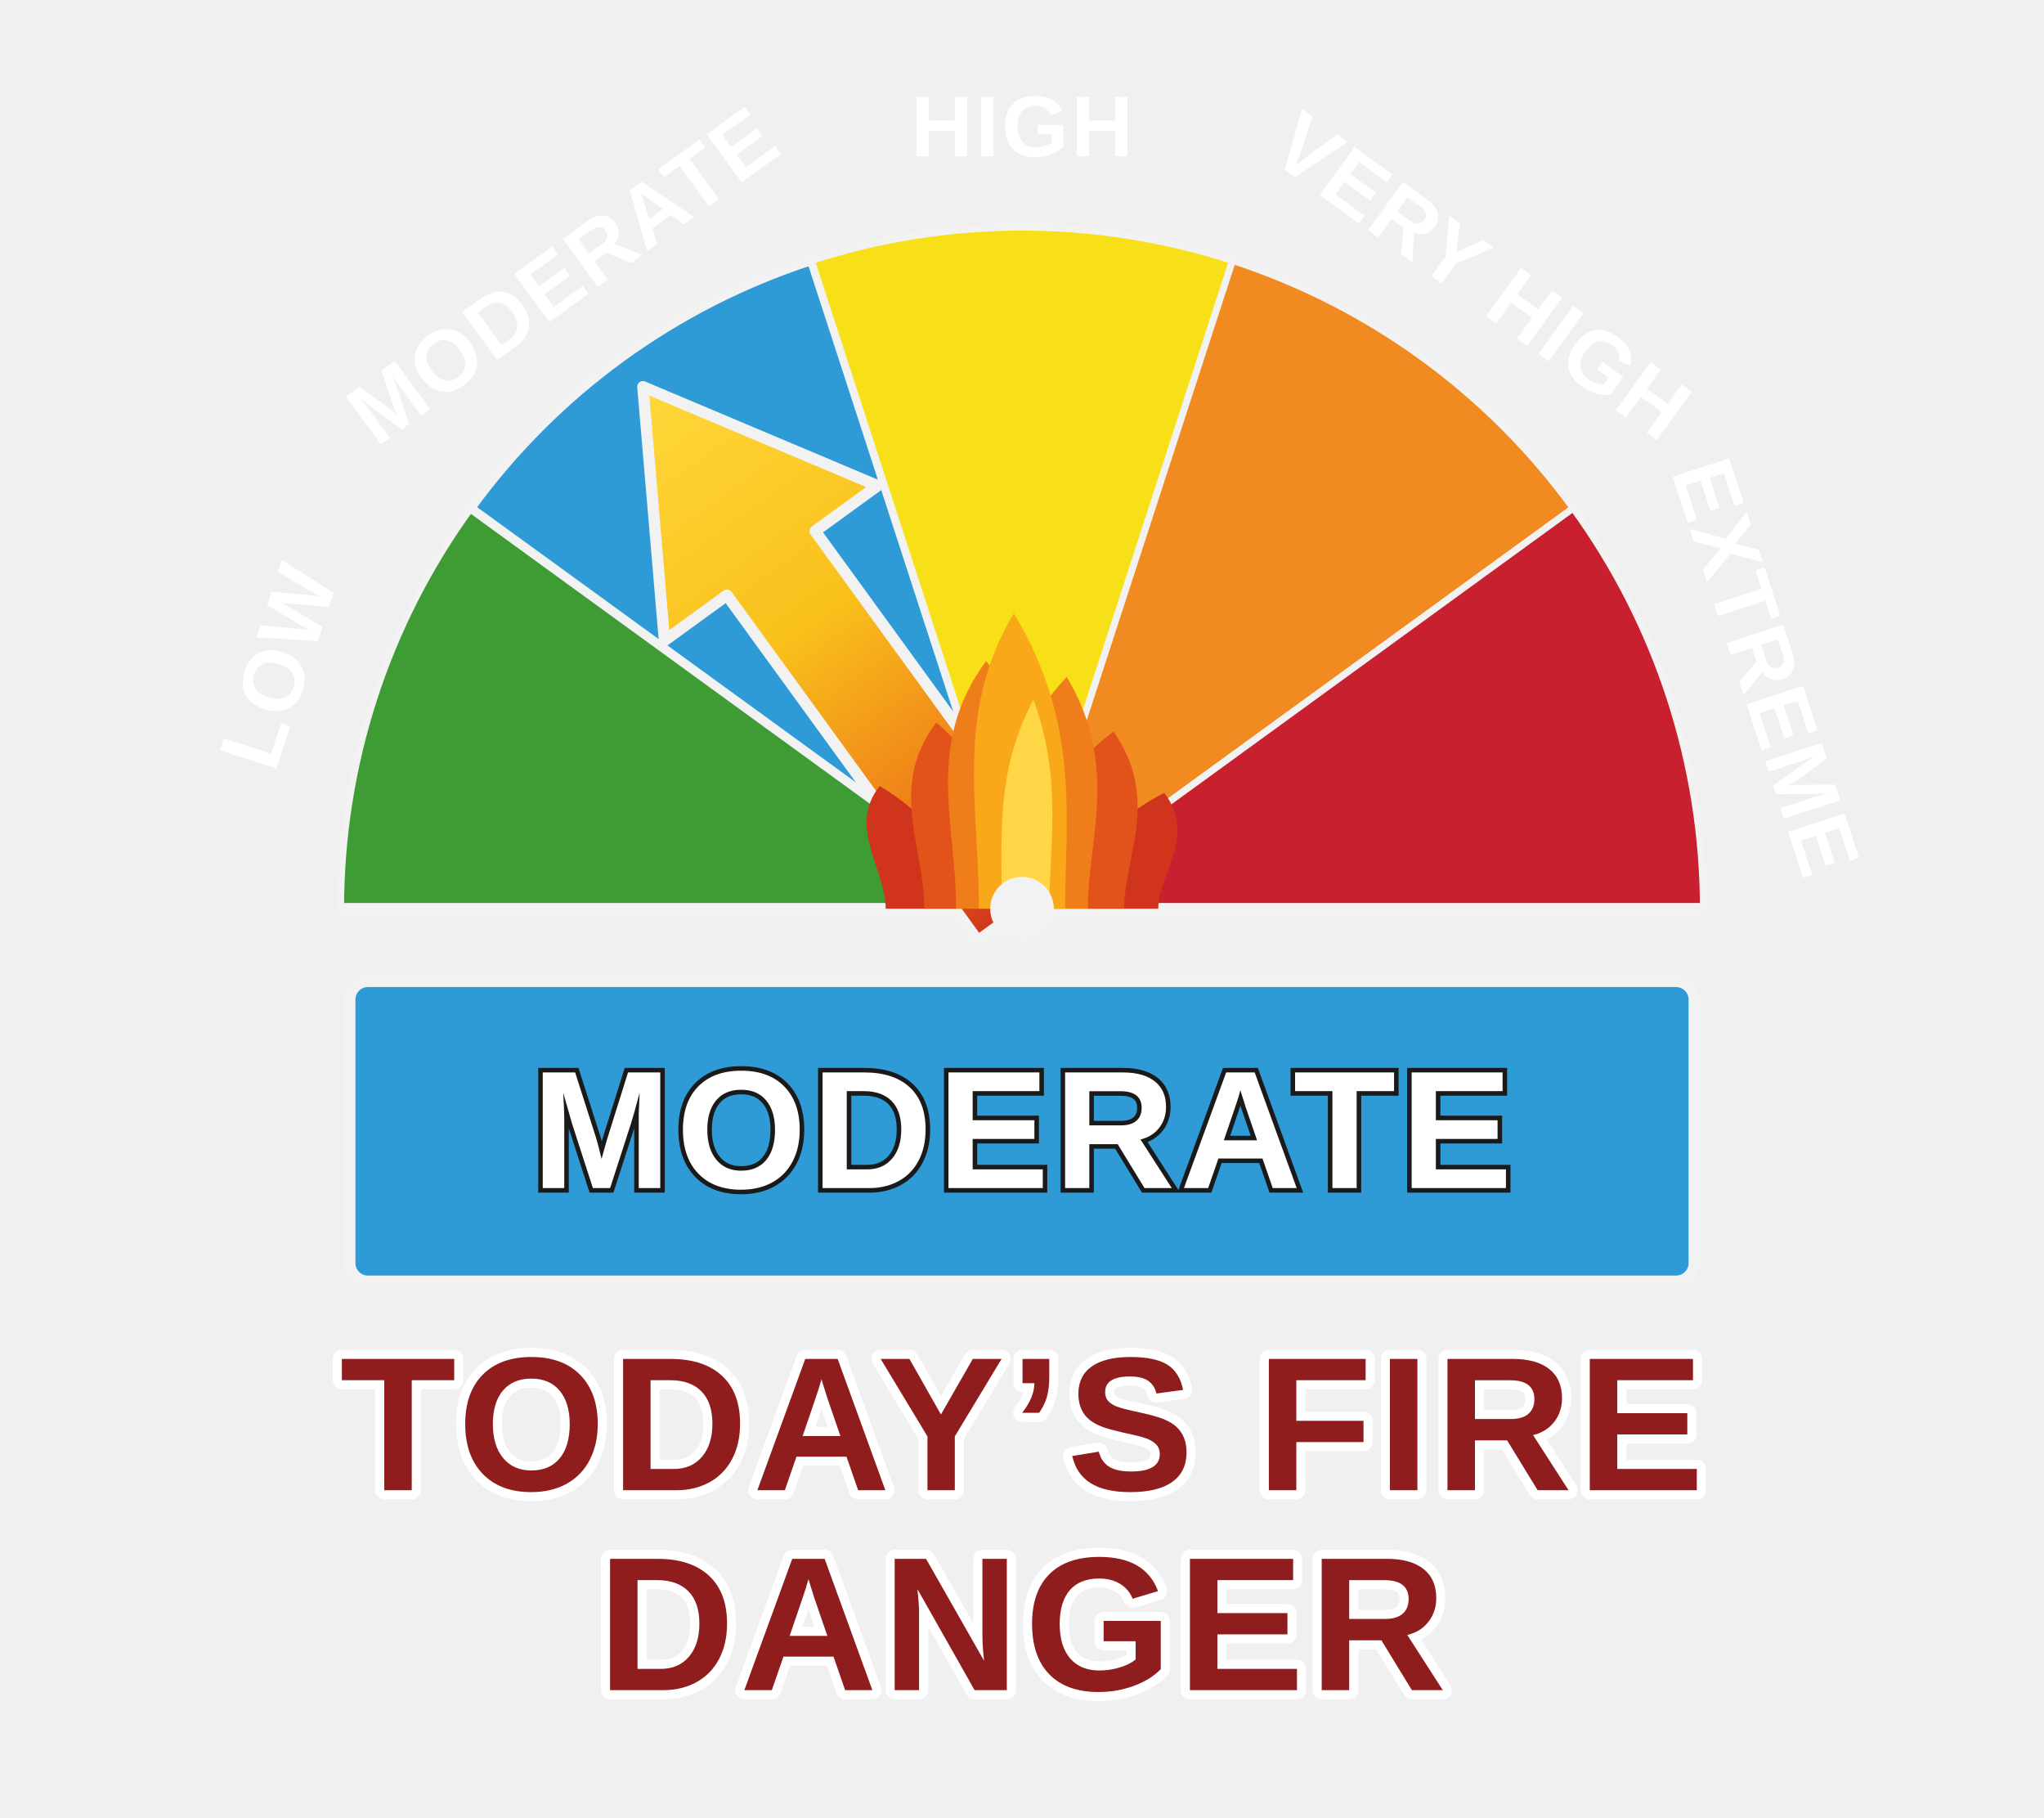
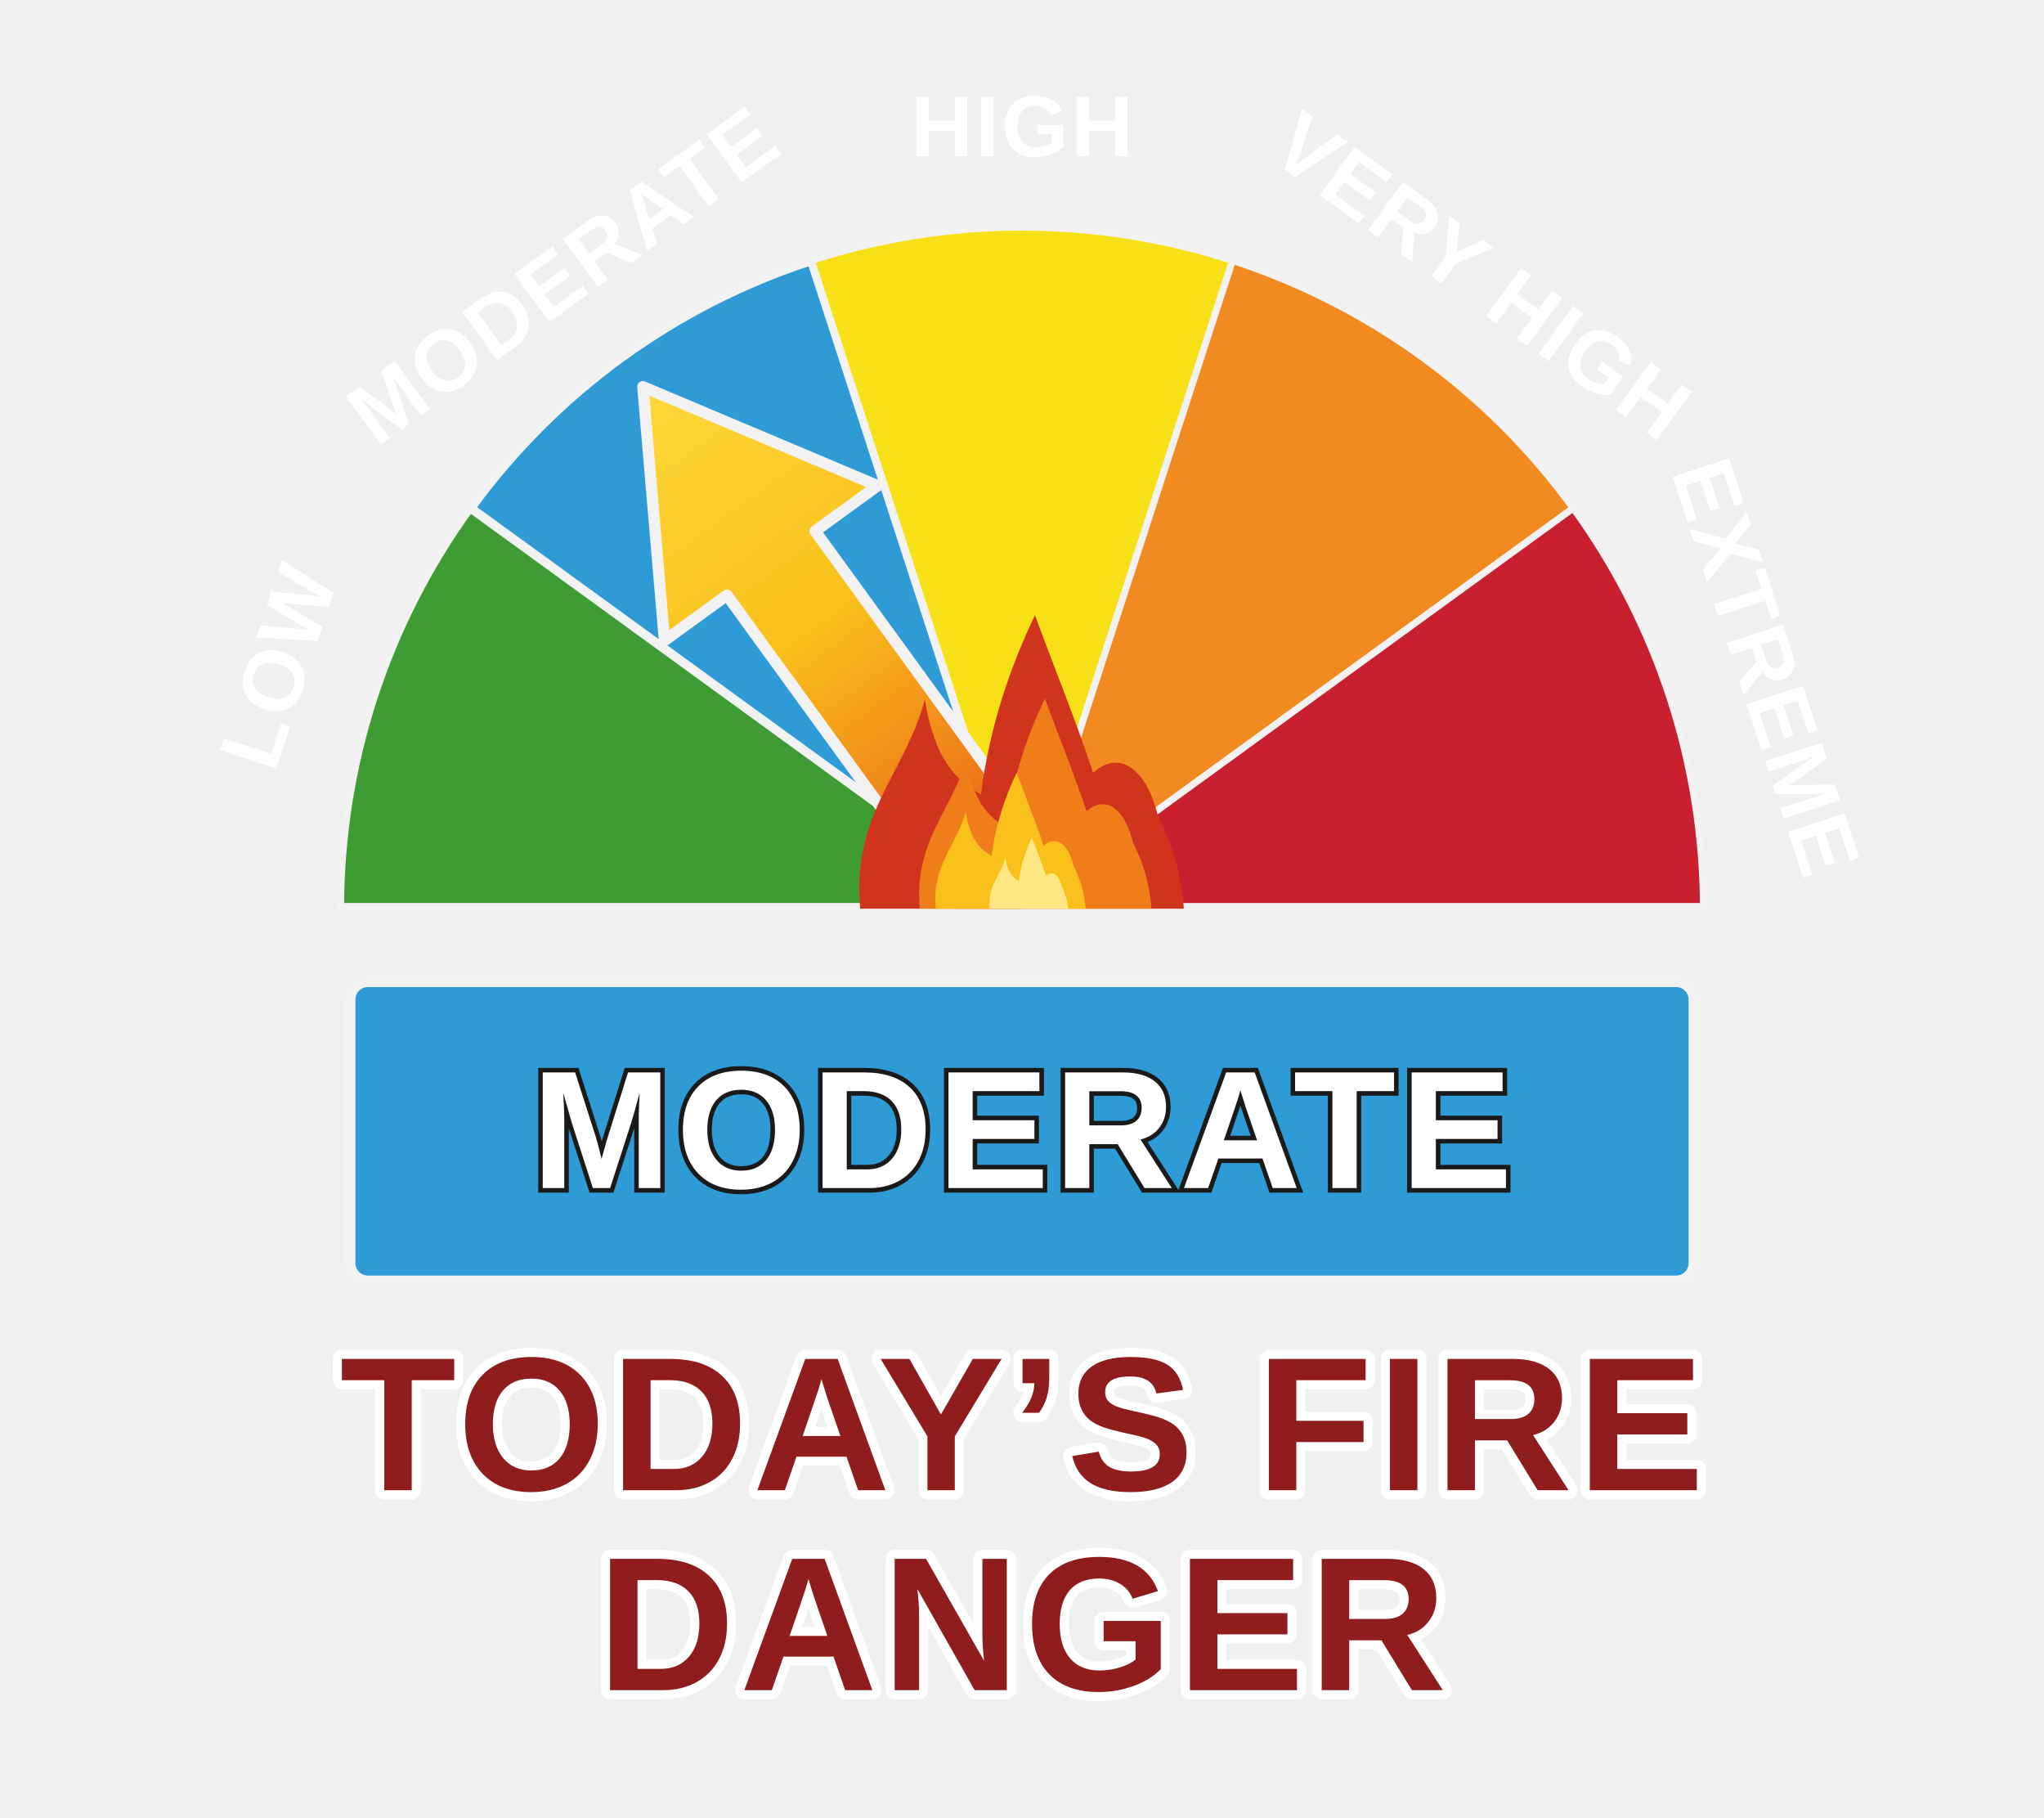
<svg xmlns="http://www.w3.org/2000/svg" viewBox="0 0 900 800" width="900" height="800" role="img" aria-labelledby="t-moderate-on-dark">
-   <path d="M 450.0 400.0 L 150.0 400.0 A 300 300 0 0 1 207.3 223.7 Z" fill="#3f9c35" stroke="#f2f2f2" stroke-width="3" />
-   <path d="M 450.0 400.0 L 207.3 223.7 A 300 300 0 0 1 357.3 114.7 Z" fill="#2e9bd6" stroke="#f2f2f2" stroke-width="4" />
-   <path d="M 450.0 400.0 L 357.3 114.7 A 300 300 0 0 1 542.7 114.7 Z" fill="#f7e017" stroke="#f2f2f2" stroke-width="3" />
-   <path d="M 450.0 400.0 L 542.7 114.7 A 300 300 0 0 1 692.7 223.7 Z" fill="#f18a21" stroke="#f2f2f2" stroke-width="3" />
-   <path d="M 450.0 400.0 L 692.7 223.7 A 300 300 0 0 1 750.0 400.0 Z" fill="#c8202f" stroke="#f2f2f2" stroke-width="3" />
+   <path d="M 450.0 400.0 L 150.0 400.0 A 300 300 0 0 1 207.3 223.7 Z" fill="#3f9c35" stroke="#f2f2f2" stroke-width="3" stroke-linejoin="round" />
+   <path d="M 450.0 400.0 L 207.3 223.7 A 300 300 0 0 1 357.3 114.7 Z" fill="#2e9bd6" stroke="#f2f2f2" stroke-width="4" stroke-linejoin="round" />
+   <path d="M 450.0 400.0 L 357.3 114.7 A 300 300 0 0 1 542.7 114.7 Z" fill="#f7e017" stroke="#f2f2f2" stroke-width="3" stroke-linejoin="round" />
+   <path d="M 450.0 400.0 L 542.7 114.7 A 300 300 0 0 1 692.7 223.7 Z" fill="#f18a21" stroke="#f2f2f2" stroke-width="3" stroke-linejoin="round" />
+   <path d="M 450.0 400.0 L 692.7 223.7 A 300 300 0 0 1 750.0 400.0 Z" fill="#c8202f" stroke="#f2f2f2" stroke-width="3" stroke-linejoin="round" />
  <line x1="150" y1="400" x2="750" y2="400" stroke="#f2f2f2" stroke-width="5" />
  <text x="124.7" y="294.3" transform="rotate(288.0 124.7 294.3)" text-anchor="middle" dominant-baseline="middle" font-family="Oswald, 'Arial Narrow', 'Helvetica Neue', Arial, sans-serif" font-size="38" font-weight="700" fill="#ffffff" letter-spacing="1">LOW</text>
  <text x="249.0" y="123.3" transform="rotate(324.0 249.0 123.3)" text-anchor="middle" dominant-baseline="middle" font-family="Oswald, 'Arial Narrow', 'Helvetica Neue', Arial, sans-serif" font-size="38" font-weight="700" fill="#ffffff" letter-spacing="1">MODERATE</text>
  <text x="450.0" y="58.0" transform="rotate(360.0 450.0 58.0)" text-anchor="middle" dominant-baseline="middle" font-family="Oswald, 'Arial Narrow', 'Helvetica Neue', Arial, sans-serif" font-size="38" font-weight="700" fill="#ffffff" letter-spacing="1">HIGH</text>
  <text x="651.0" y="123.3" transform="rotate(396.0 651.0 123.3)" text-anchor="middle" dominant-baseline="middle" font-family="Oswald, 'Arial Narrow', 'Helvetica Neue', Arial, sans-serif" font-size="38" font-weight="700" fill="#ffffff" letter-spacing="1">VERY HIGH</text>
  <text x="775.3" y="294.3" transform="rotate(432.0 775.3 294.3)" text-anchor="middle" dominant-baseline="middle" font-family="Oswald, 'Arial Narrow', 'Helvetica Neue', Arial, sans-serif" font-size="38" font-weight="700" fill="#ffffff" letter-spacing="1">EXTREME</text>
  <defs>
    <linearGradient id="arrow-moderate-on-dark" gradientUnits="userSpaceOnUse" x1="450" y1="116" x2="450" y2="400">
      <stop offset="0" stop-color="#ffd83a" />
      <stop offset="0.45" stop-color="#f9c01b" />
      <stop offset="0.78" stop-color="#ef7d19" />
      <stop offset="1" stop-color="#d0341c" />
    </linearGradient>
+     <clipPath id="gauge-moderate-on-dark">
+       <rect x="0" y="0" width="900" height="400" />
+     </clipPath>
  </defs>
-   <g transform="rotate(-36.0 450 400)">
-     <path d="M 450 116                  L 508 212                  L 474 212                  L 474 400                  L 426 400                  L 426 212                  L 392 212 Z" fill="url(#arrow-moderate-on-dark)" stroke="#f2f2f2" stroke-width="5" stroke-linejoin="round" />
+   <g clip-path="url(#gauge-moderate-on-dark)">
+     <g transform="rotate(-36.0 450 400)">
+       <path d="M 450 116                  L 508 212                  L 474 212                  L 474 400                  L 426 400                  L 426 212                  L 392 212 Z" fill="url(#arrow-moderate-on-dark)" stroke="#f2f2f2" stroke-width="5" stroke-linejoin="round" />
+     </g>
  </g>
-   <path d="M 390 400 C 389.76 382 373 364 387.36 346 C 420 366 421 384 421 400 Z" fill="#d0341c" />
-   <path d="M 479 400 C 479.04 383 480 366 512.64 349 C 527 368 510 385 510 400 Z" fill="#d0341c" />
-   <path d="M 407 400 C 406.8 372 391 346 412.32 318 C 447 349 444 375 444 400 Z" fill="#e2521b" />
-   <path d="M 457 400 C 457.2 373 455 349 490.32 322 C 511 352 495 377 495 400 Z" fill="#e2521b" />
-   <path d="M 421 400 C 421.08 363 407 328 434.16 291 C 468 332 462 367 462 400 Z" fill="#ef7d19" />
-   <path d="M 441 400 C 441.36 365 437 333 469.68 298 C 493 337 479 369 479 400 Z" fill="#ef7d19" />
-   <path d="M 431 400 C 431.28 356 420 314 446.4 270 C 476 319 469 361 469 400 Z" fill="#f9a81a" />
-   <path d="M 441 400 C 441.3 369 438 340 455.04 308 C 468 343 462 373 462 400 Z" fill="#ffd645" />
-   <circle cx="450" cy="400" r="14" fill="#f2f2f2" />
+   <path transform="translate(450 400) scale(0.95)" d="M -75 0 C -79 -44 -54 -63 -45 -97 C -41 -71 -31 -59 -19 -53 C -15 -85 -5 -113 6 -136 C 16 -109 25 -87 33 -63 C 44 -73 57 -67 63 -43 C 70 -29 74 -15 75 0 Z" fill="#d0341c" />
+   <path transform="translate(456 400) scale(0.68)" d="M -75 0 C -79 -44 -54 -63 -45 -97 C -41 -71 -31 -59 -19 -53 C -15 -85 -5 -113 6 -136 C 16 -109 25 -87 33 -63 C 44 -73 57 -67 63 -43 C 70 -29 74 -15 75 0 Z" fill="#ef7d19" />
+   <path transform="translate(445 400) scale(0.44)" d="M -75 0 C -79 -44 -54 -63 -45 -97 C -41 -71 -31 -59 -19 -53 C -15 -85 -5 -113 6 -136 C 16 -109 25 -87 33 -63 C 44 -73 57 -67 63 -43 C 70 -29 74 -15 75 0 Z" fill="#f9c01b" />
+   <path transform="translate(453 400) scale(0.23)" d="M -75 0 C -79 -44 -54 -63 -45 -97 C -41 -71 -31 -59 -19 -53 C -15 -85 -5 -113 6 -136 C 16 -109 25 -87 33 -63 C 44 -73 57 -67 63 -43 C 70 -29 74 -15 75 0 Z" fill="#ffe884" />
  <rect x="154" y="432" width="592" height="132" rx="8" fill="#2e9bd6" stroke="#f2f2f2" stroke-width="5" />
  <text x="450" y="502" text-anchor="middle" dominant-baseline="middle" font-family="Oswald, 'Arial Narrow', 'Helvetica Neue', Arial, sans-serif" font-size="74" font-weight="700" fill="#ffffff" stroke="#1a1a1a" stroke-width="4" paint-order="stroke" letter-spacing="2">MODERATE</text>
  <text x="450" y="656" text-anchor="middle" font-family="Oswald, 'Arial Narrow', 'Helvetica Neue', Arial, sans-serif" font-size="84" font-weight="700" fill="#8f1d1d" stroke="#ffffff" stroke-width="8" stroke-linejoin="round" paint-order="stroke" letter-spacing="2">TODAY’S FIRE</text>
  <text x="450" y="744" text-anchor="middle" font-family="Oswald, 'Arial Narrow', 'Helvetica Neue', Arial, sans-serif" font-size="84" font-weight="700" fill="#8f1d1d" stroke="#ffffff" stroke-width="8" stroke-linejoin="round" paint-order="stroke" letter-spacing="2">DANGER</text>
</svg>
